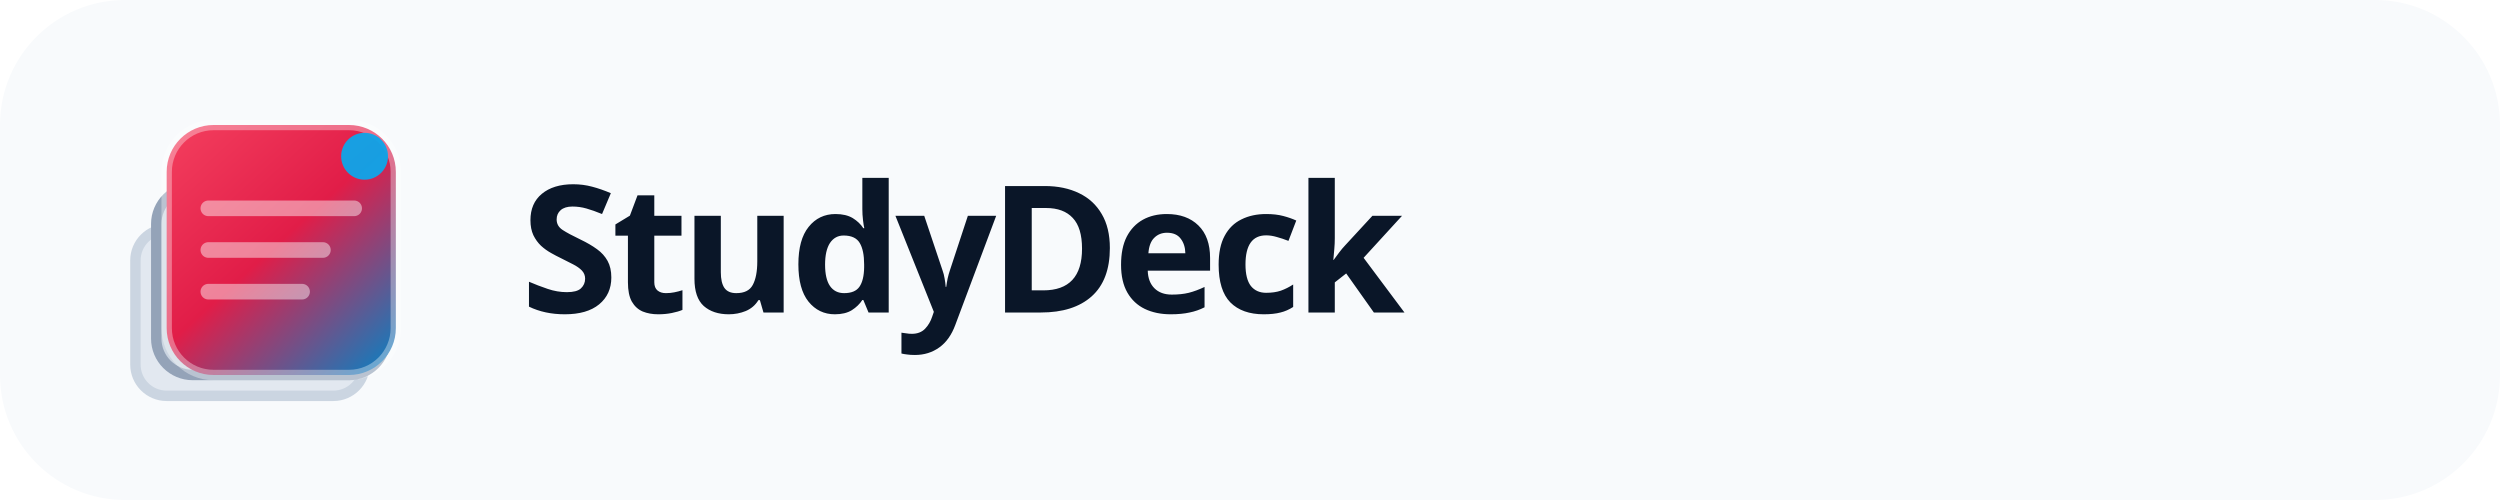
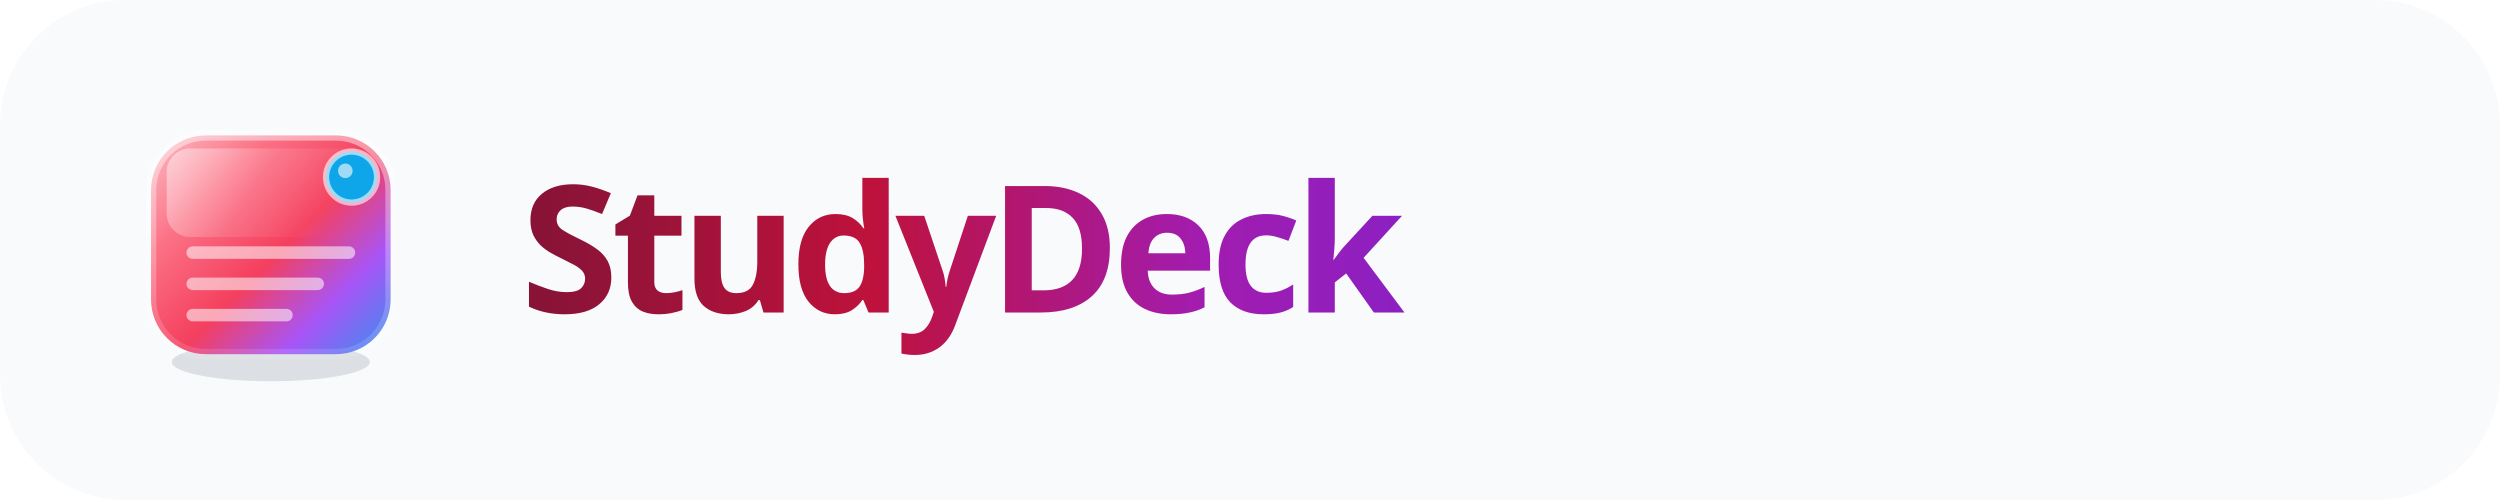
<svg xmlns="http://www.w3.org/2000/svg" width="960" height="192" viewBox="0 0 240 48" fill="none" role="img" aria-label="StudyDeck">
  <defs>
-     <linearGradient id="g2" x1="6" y1="4" x2="28" y2="28" gradientUnits="userSpaceOnUse">
-       <stop stop-color="#f43f5e" />
-       <stop offset="0.48" stop-color="#e11d48" />
-       <stop offset="1" stop-color="#0284c7" />
+     <linearGradient id="g2" x1="4" y1="3" x2="29" y2="28" gradientUnits="userSpaceOnUse">
+       <stop stop-color="#fecdd3" />
+       <stop offset="0.28" stop-color="#fb7185" />
+       <stop offset="0.52" stop-color="#f43f5e" />
+       <stop offset="0.72" stop-color="#a855f7" />
+       <stop offset="1" stop-color="#0ea5e9" />
+     </linearGradient>
+     <linearGradient id="g2s" x1="7" y1="6" x2="21" y2="15" gradientUnits="userSpaceOnUse">
+       <stop stop-color="#ffffff" stop-opacity="0.45" />
+       <stop offset="0.5" stop-color="#ffffff" stop-opacity="0.12" />
+       <stop offset="1" stop-color="#ffffff" stop-opacity="0" />
+     </linearGradient>
+     <linearGradient id="g2st" x1="16" y1="5" x2="16" y2="26" gradientUnits="userSpaceOnUse">
+       <stop stop-color="#ffffff" stop-opacity="0.45" />
+       <stop offset="1" stop-color="#ffffff" stop-opacity="0.12" />
+     </linearGradient>
+     <linearGradient id="wmLight" x1="52" y1="0" x2="228" y2="0" gradientUnits="userSpaceOnUse">
+       <stop stop-color="#881337" />
+       <stop offset="0.18" stop-color="#be123c" />
+       <stop offset="0.36" stop-color="#a21caf" />
+       <stop offset="0.54" stop-color="#7e22ce" />
+       <stop offset="0.72" stop-color="#0369a1" />
+       <stop offset="1" stop-color="#0c4a6e" />
    </linearGradient>
  </defs>
  <rect width="240" height="48" rx="12" fill="#f8fafc" />
  <g transform="translate(10, 8)">
-     <rect x="3" y="14" width="22" height="16" rx="3" fill="#e2e8f0" stroke="#cbd5e1" stroke-width="1" />
-     <rect x="5" y="10" width="22" height="18" rx="3.5" fill="#cbd5e1" stroke="#94a3b8" stroke-width="1" />
-     <rect x="6" y="4" width="22" height="24" rx="4.5" fill="url(#g2)" stroke="rgba(255,255,255,0.35)" stroke-width="1" />
-     <path d="M10 12h14M10 16h11M10 20h9" stroke="rgba(255,255,255,0.45)" stroke-width="1.5" stroke-linecap="round" />
-     <circle cx="25" cy="7" r="2.25" fill="#0ea5e9" opacity="0.95" />
+     <ellipse cx="16" cy="26.75" rx="9.5" ry="1.85" fill="rgba(15,23,42,0.12)" />
+     <rect x="4.5" y="5" width="23" height="21" rx="5.25" fill="url(#g2)" stroke="url(#g2st)" stroke-width="1" />
+     <rect x="6" y="6.25" width="20" height="8.5" rx="2.25" fill="url(#g2s)" />
+     <path d="M8.5 16.25h15M8.5 19.25h12M8.5 22.25h9" stroke="rgba(255,255,255,0.55)" stroke-width="1.2" stroke-linecap="round" />
+     <circle cx="23.75" cy="9" r="2.45" fill="#0ea5e9" stroke="rgba(255,255,255,0.6)" stroke-width="0.6" />
+     <circle cx="23.15" cy="8.4" r="0.7" fill="rgba(255,255,255,0.6)" />
  </g>
-   <text x="50" y="30" fill="#0a1628" font-family="Plus Jakarta Sans, system-ui, sans-serif" font-size="17" font-weight="700" letter-spacing="-0.04em">StudyDeck</text>
+   <text x="50" y="30" fill="url(#wmLight)" font-family="Outfit, Plus Jakarta Sans, system-ui, sans-serif" font-size="17" font-weight="700" letter-spacing="-0.04em">StudyDeck</text>
</svg>
